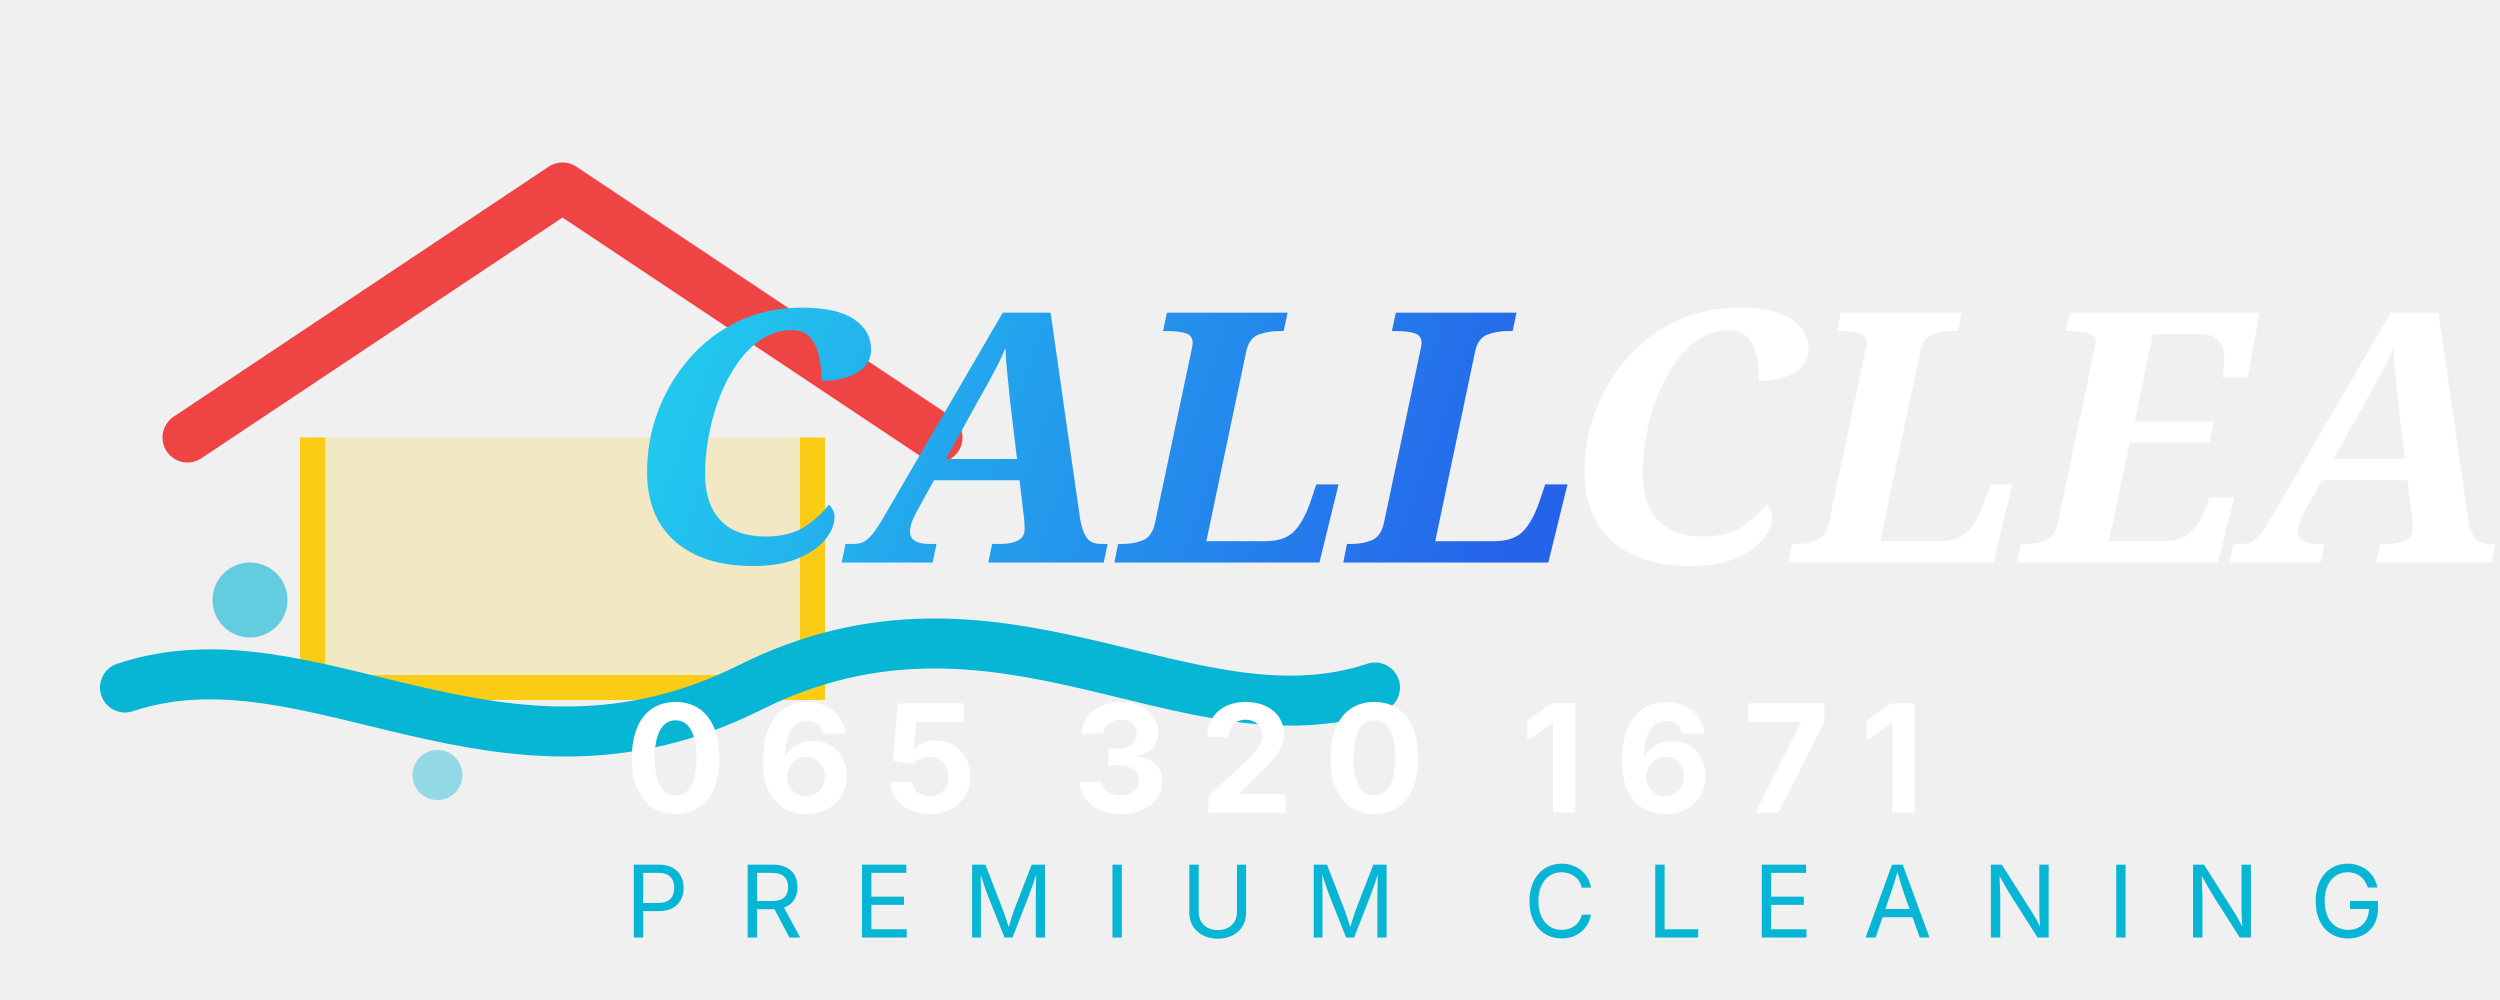
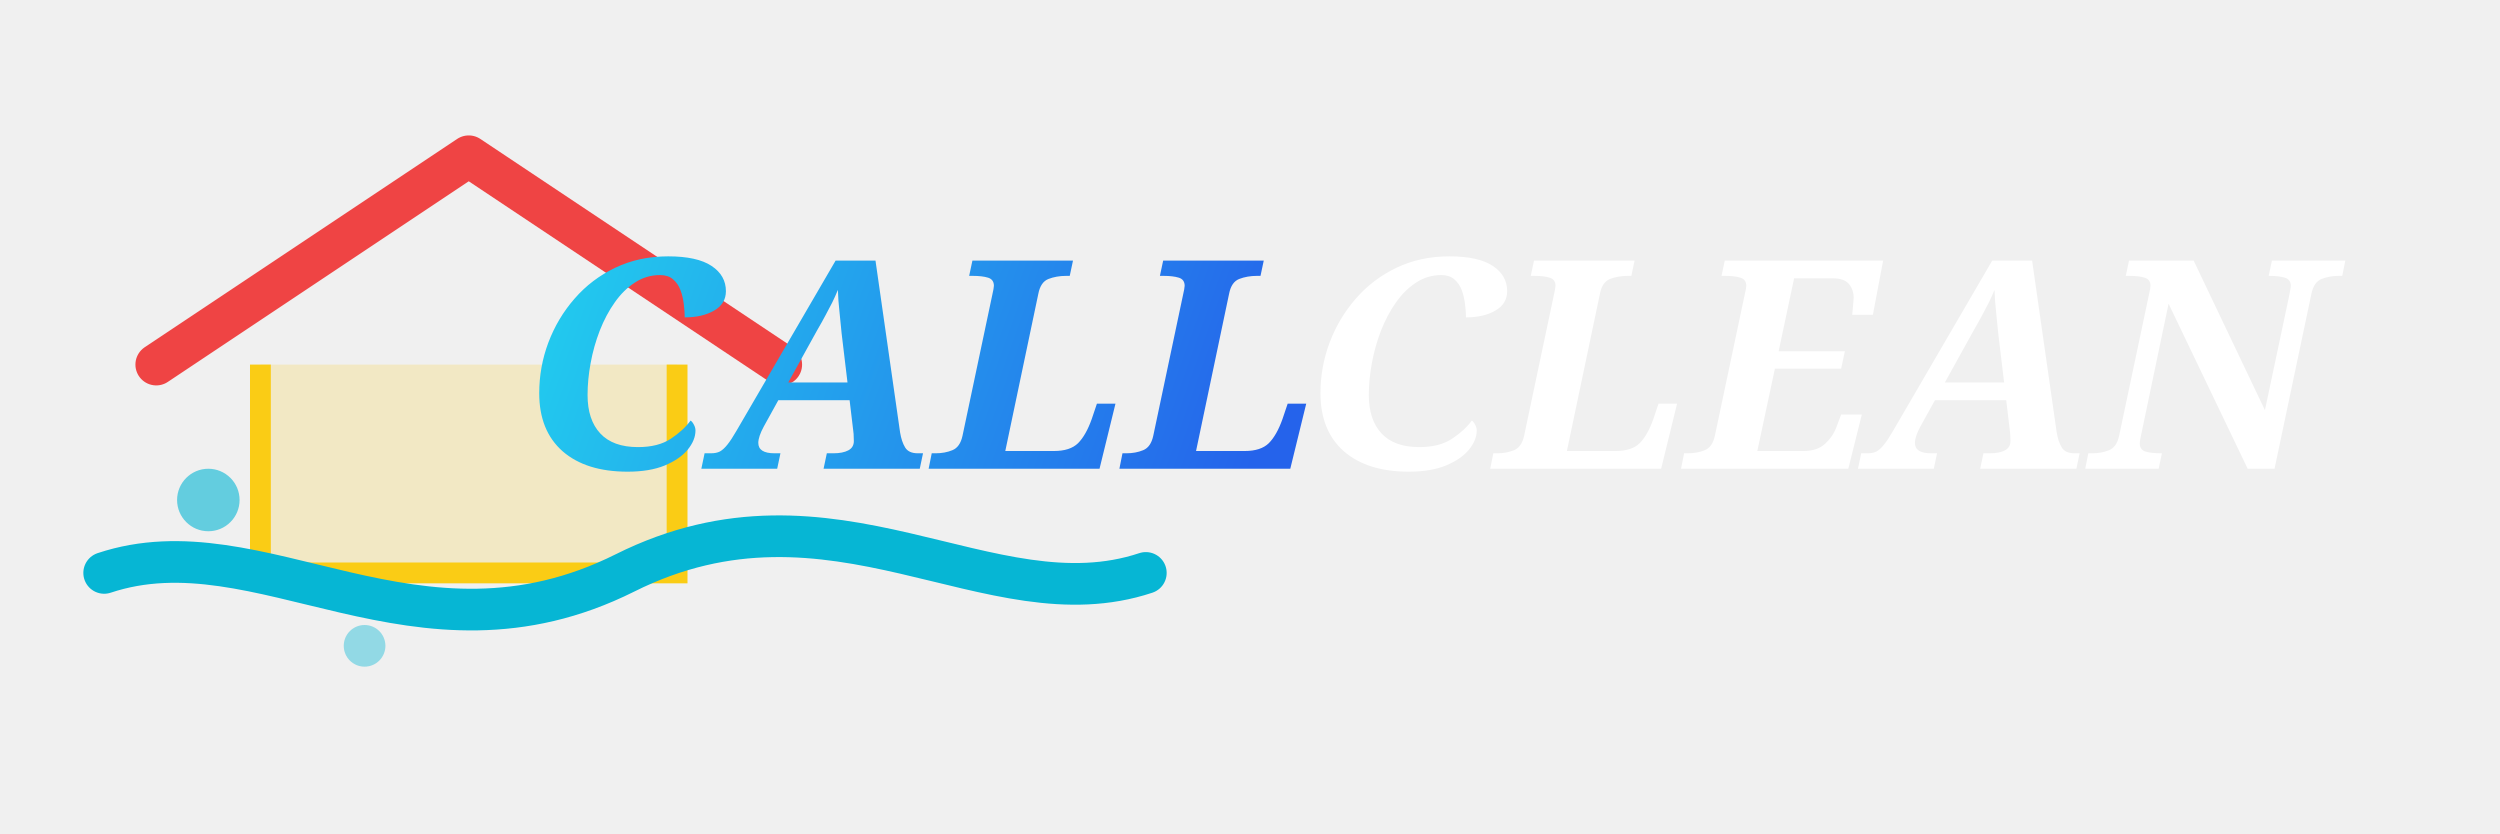
- <svg xmlns="http://www.w3.org/2000/svg" width="200" height="80" viewBox="0 0 200 80" fill="none">
+ <svg xmlns="http://www.w3.org/2000/svg" width="240" height="80" viewBox="0 0 240 80" fill="none">
  <path d="M15 35L45 15L75 35" stroke="#ef4444" stroke-width="4" stroke-linecap="round" stroke-linejoin="round" />
  <path d="M25 35V55H65V35" fill="#facc15" fill-opacity="0.2" stroke="#facc15" stroke-width="2" />
  <path d="M10 55C25 50 40 65 60 55C80 45 95 60 110 55" stroke="#06b6d4" stroke-width="4" stroke-linecap="round" />
  <circle cx="20" cy="48" r="3" fill="#06b6d4" fill-opacity="0.6" />
  <circle cx="35" cy="62" r="2" fill="#06b6d4" fill-opacity="0.4" />
  <text x="50" y="45" font-family="Playfair Display, serif" font-weight="900" font-size="28" fill="url(#grad1)" style="font-style: italic;">CALL</text>
  <text x="125" y="45" font-family="Playfair Display, serif" font-weight="900" font-size="28" fill="#ffffff" style="font-style: italic;">CLEAN</text>
-   <text x="50" y="65" font-family="Inter, sans-serif" font-weight="700" font-size="12" fill="white" letter-spacing="0.2em">065 320 1671</text>
-   <text x="50" y="75" font-family="Inter, sans-serif" font-weight="400" font-size="8" fill="#06b6d4" letter-spacing="0.5em">PREMIUM CLEANING</text>
  <defs>
    <linearGradient id="grad1" x1="50" y1="20" x2="120" y2="45" gradientUnits="userSpaceOnUse">
      <stop stop-color="#22d3ee" />
      <stop offset="1" stop-color="#2563eb" />
    </linearGradient>
  </defs>
</svg>
